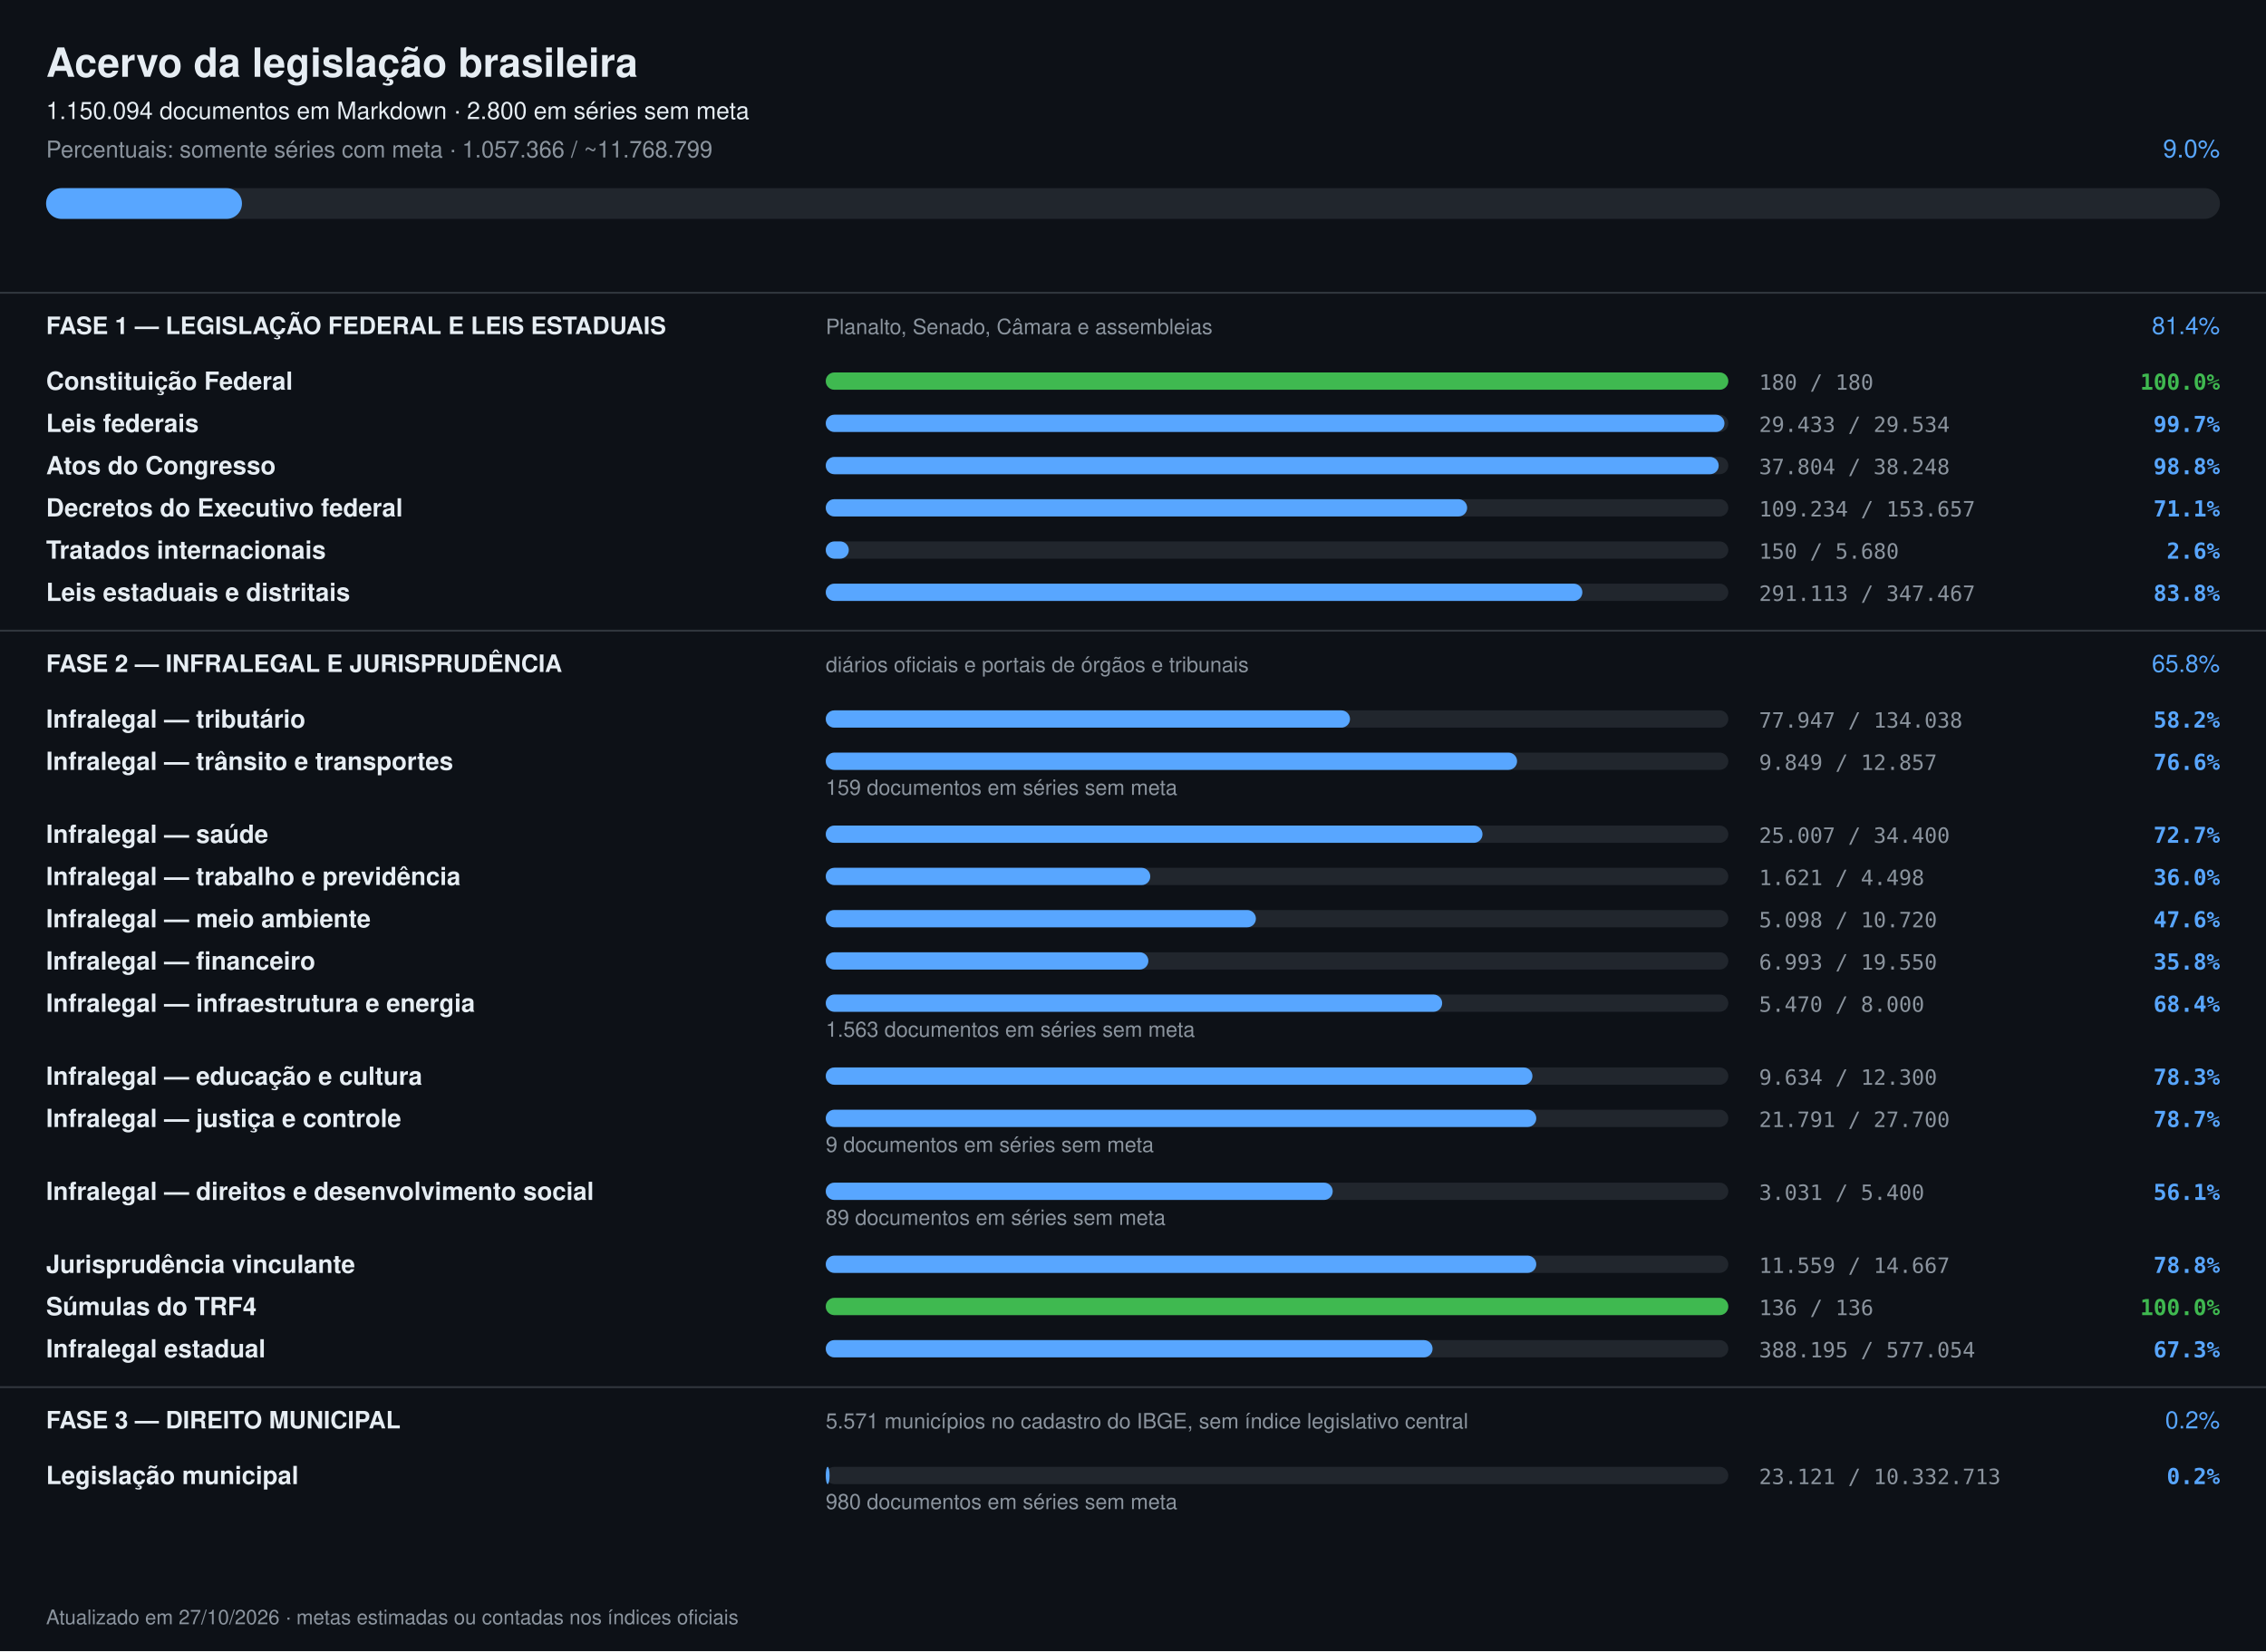
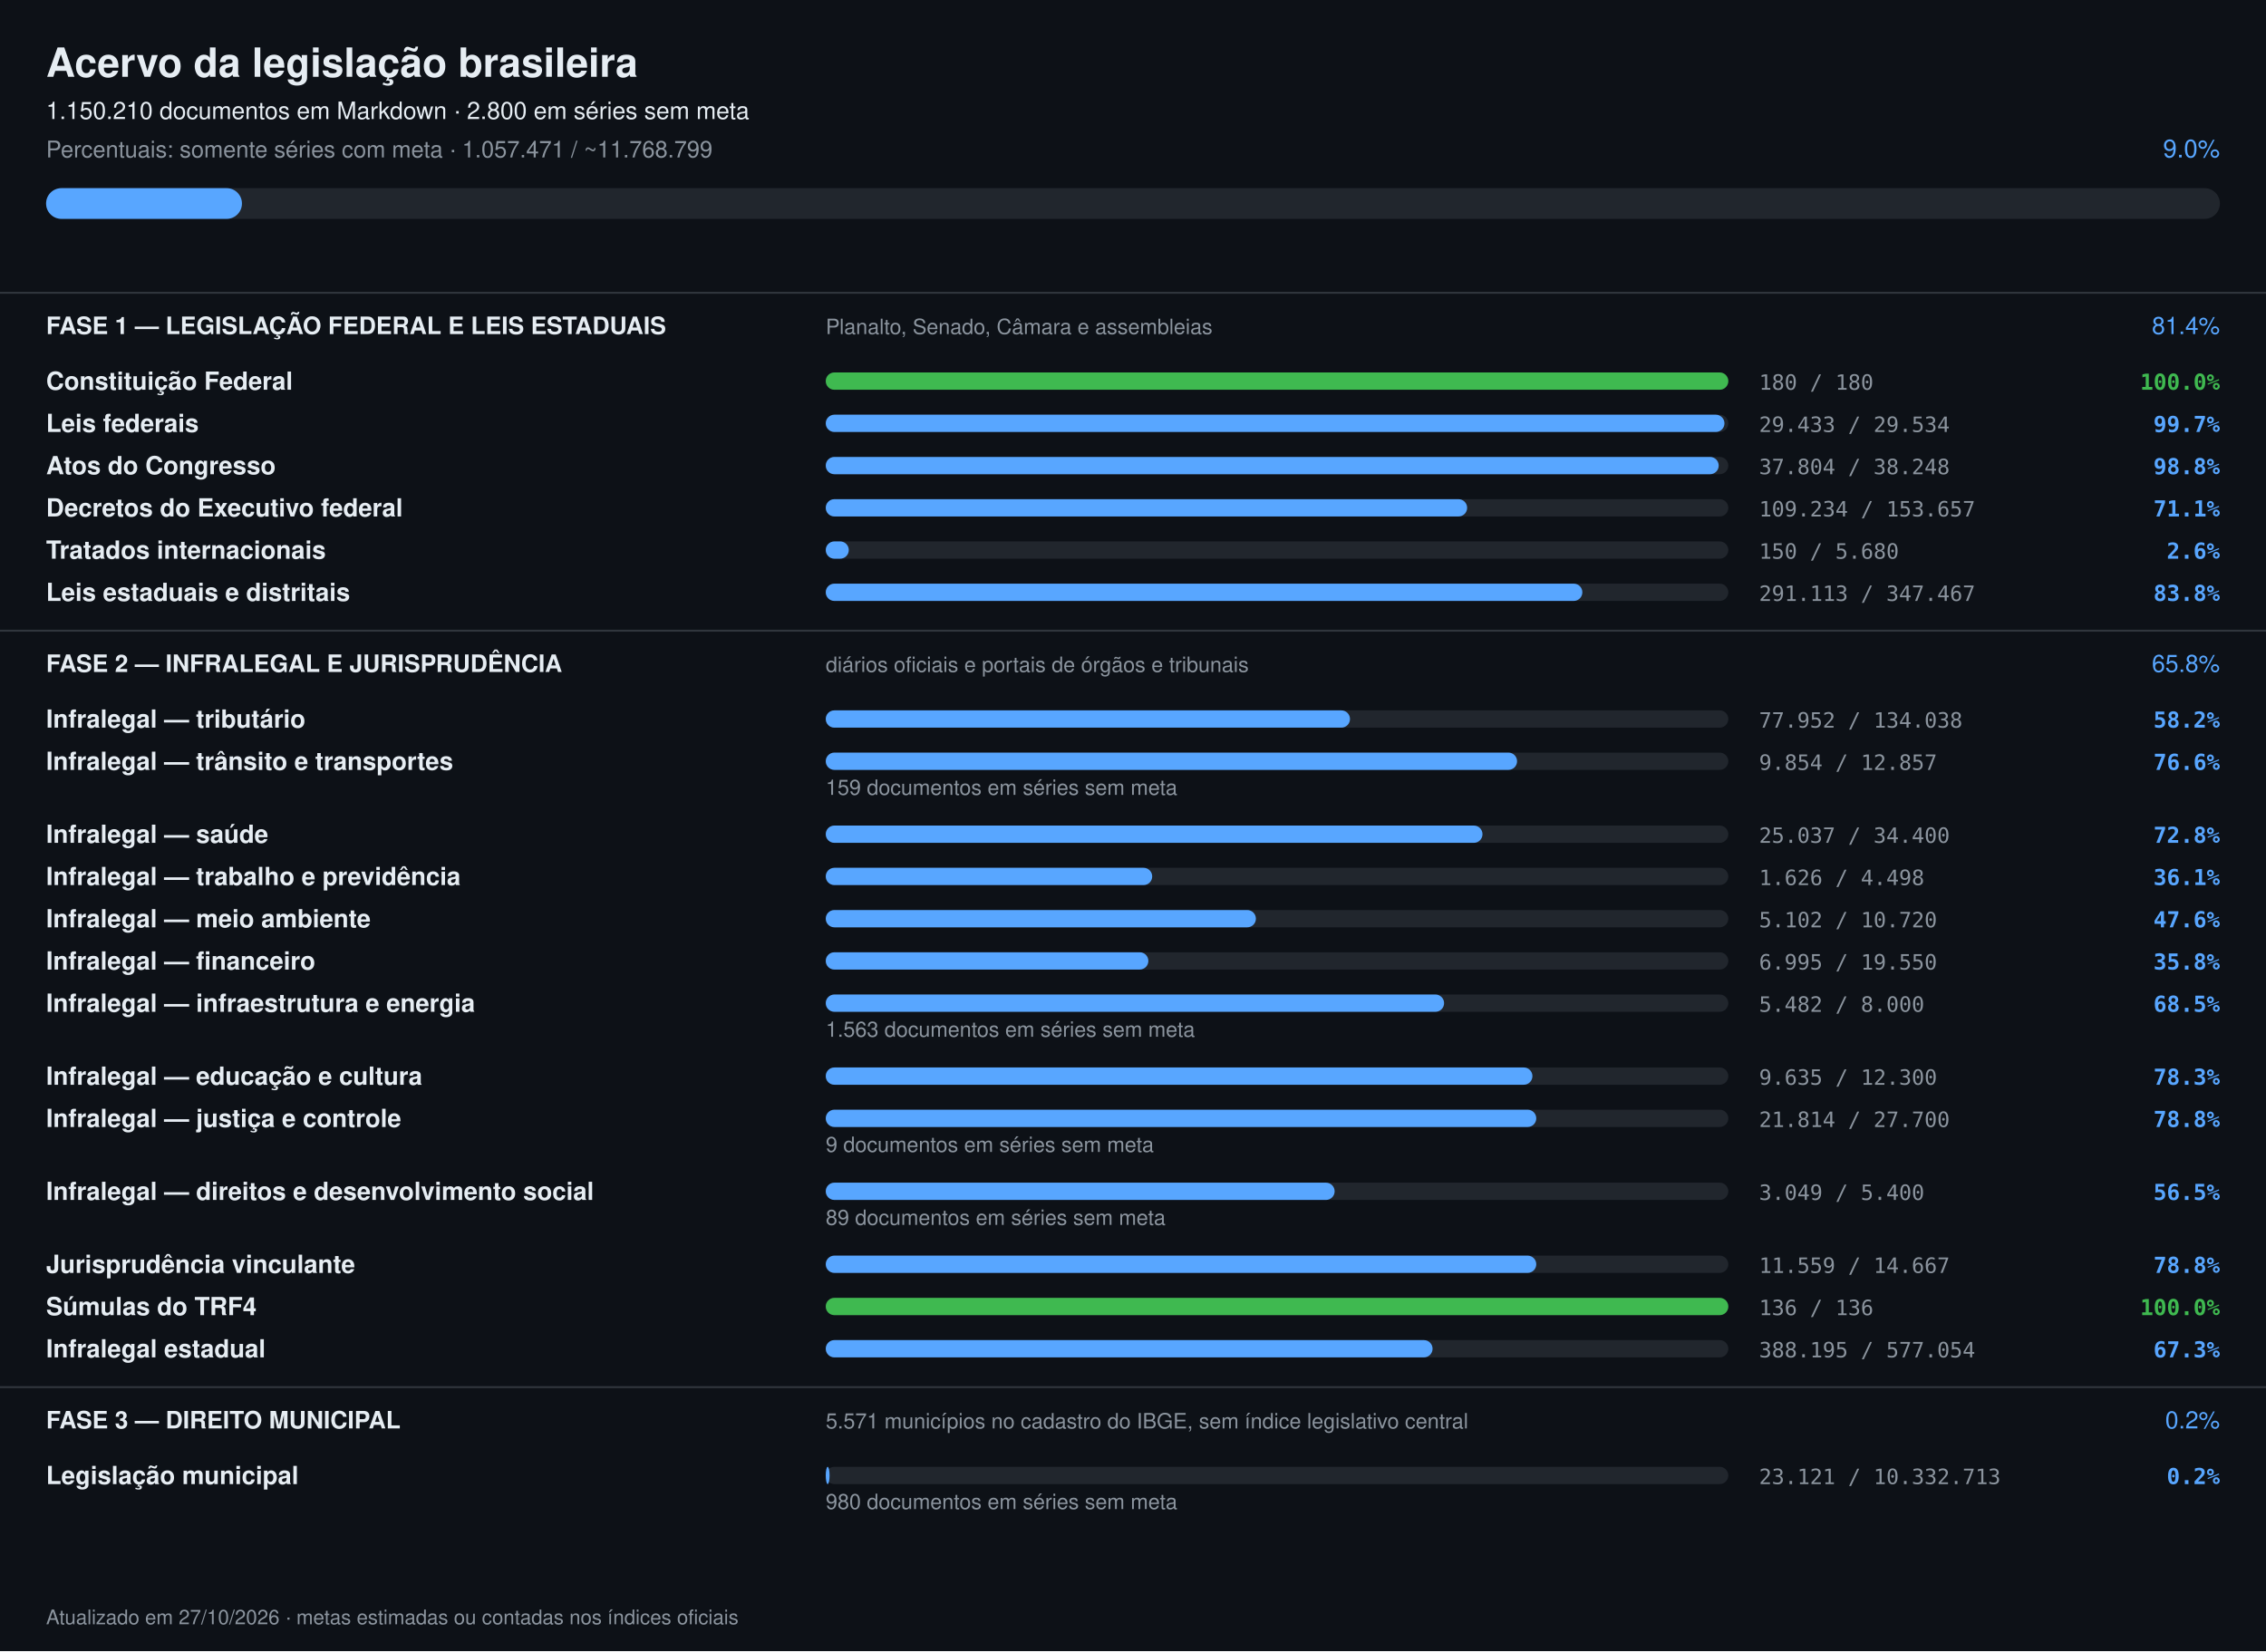
<svg xmlns="http://www.w3.org/2000/svg" width="1180" height="860" viewBox="0 0 1180 860" font-family="-apple-system,Segoe UI,Helvetica,Arial,sans-serif">
  <rect width="1180" height="860" fill="#0d1117" />
  <text x="24" y="40" font-size="21" font-weight="700" fill="#e6edf3">Acervo da legislação brasileira</text>
-   <text x="24" y="62" font-size="12.5" fill="#e6edf3">1.150.094 documentos em Markdown · 2.800 em séries sem meta</text>
-   <text x="24" y="82" font-size="12" fill="#8b949e">Percentuais: somente séries com meta · 1.057.366 / ~11.768.799</text>
+   <text x="24" y="62" font-size="12.5" fill="#e6edf3">1.150.210 documentos em Markdown · 2.800 em séries sem meta</text>
+   <text x="24" y="82" font-size="12" fill="#8b949e">Percentuais: somente séries com meta · 1.057.471 / ~11.768.799</text>
  <text x="1156" y="82" font-size="13" text-anchor="end" fill="#58a6ff">9.0%</text>
  <rect x="24" y="98" width="1132" height="16" rx="8" fill="#21262d" />
  <rect x="24" y="98" width="102" height="16" rx="8" fill="#58a6ff" />
  <rect x="0" y="152" width="1180" height="1" fill="#30363d" />
  <text x="24" y="174" font-size="12.5" font-weight="700" fill="#e6edf3">FASE 1 — LEGISLAÇÃO FEDERAL E LEIS ESTADUAIS</text>
  <text x="430" y="174" font-size="11" fill="#8b949e">Planalto, Senado, Câmara e assembleias</text>
  <text x="1156" y="174" font-size="12.5" text-anchor="end" fill="#58a6ff">81.4%</text>
  <text x="24" y="203" font-size="13" font-weight="600" fill="#e6edf3">Constituição Federal</text>
  <rect x="430" y="194" width="470" height="9" rx="4.5" fill="#21262d" />
  <rect x="430" y="194" width="470" height="9" rx="4.5" fill="#3fb950" />
  <text x="916" y="203" font-size="11" fill="#8b949e" font-family="ui-monospace,monospace">180 / 180</text>
  <text x="1156" y="203" font-size="11.5" text-anchor="end" font-weight="600" fill="#3fb950" font-family="ui-monospace,monospace">100.0%</text>
  <text x="24" y="225" font-size="13" font-weight="600" fill="#e6edf3">Leis federais</text>
  <rect x="430" y="216" width="470" height="9" rx="4.5" fill="#21262d" />
  <rect x="430" y="216" width="468" height="9" rx="4.5" fill="#58a6ff" />
  <text x="916" y="225" font-size="11" fill="#8b949e" font-family="ui-monospace,monospace">29.433 / 29.534</text>
  <text x="1156" y="225" font-size="11.5" text-anchor="end" font-weight="600" fill="#58a6ff" font-family="ui-monospace,monospace">99.7%</text>
  <text x="24" y="247" font-size="13" font-weight="600" fill="#e6edf3">Atos do Congresso</text>
  <rect x="430" y="238" width="470" height="9" rx="4.5" fill="#21262d" />
  <rect x="430" y="238" width="465" height="9" rx="4.5" fill="#58a6ff" />
  <text x="916" y="247" font-size="11" fill="#8b949e" font-family="ui-monospace,monospace">37.804 / 38.248</text>
  <text x="1156" y="247" font-size="11.5" text-anchor="end" font-weight="600" fill="#58a6ff" font-family="ui-monospace,monospace">98.8%</text>
  <text x="24" y="269" font-size="13" font-weight="600" fill="#e6edf3">Decretos do Executivo federal</text>
  <rect x="430" y="260" width="470" height="9" rx="4.5" fill="#21262d" />
  <rect x="430" y="260" width="334" height="9" rx="4.5" fill="#58a6ff" />
  <text x="916" y="269" font-size="11" fill="#8b949e" font-family="ui-monospace,monospace">109.234 / 153.657</text>
  <text x="1156" y="269" font-size="11.5" text-anchor="end" font-weight="600" fill="#58a6ff" font-family="ui-monospace,monospace">71.1%</text>
  <text x="24" y="291" font-size="13" font-weight="600" fill="#e6edf3">Tratados internacionais</text>
  <rect x="430" y="282" width="470" height="9" rx="4.5" fill="#21262d" />
  <rect x="430" y="282" width="12" height="9" rx="4.5" fill="#58a6ff" />
  <text x="916" y="291" font-size="11" fill="#8b949e" font-family="ui-monospace,monospace">150 / 5.680</text>
  <text x="1156" y="291" font-size="11.5" text-anchor="end" font-weight="600" fill="#58a6ff" font-family="ui-monospace,monospace">2.6%</text>
  <text x="24" y="313" font-size="13" font-weight="600" fill="#e6edf3">Leis estaduais e distritais</text>
  <rect x="430" y="304" width="470" height="9" rx="4.5" fill="#21262d" />
  <rect x="430" y="304" width="394" height="9" rx="4.5" fill="#58a6ff" />
  <text x="916" y="313" font-size="11" fill="#8b949e" font-family="ui-monospace,monospace">291.113 / 347.467</text>
  <text x="1156" y="313" font-size="11.5" text-anchor="end" font-weight="600" fill="#58a6ff" font-family="ui-monospace,monospace">83.8%</text>
  <rect x="0" y="328" width="1180" height="1" fill="#30363d" />
  <text x="24" y="350" font-size="12.5" font-weight="700" fill="#e6edf3">FASE 2 — INFRALEGAL E JURISPRUDÊNCIA</text>
  <text x="430" y="350" font-size="11" fill="#8b949e">diários oficiais e portais de órgãos e tribunais</text>
  <text x="1156" y="350" font-size="12.5" text-anchor="end" fill="#58a6ff">65.8%</text>
  <text x="24" y="379" font-size="13" font-weight="600" fill="#e6edf3">Infralegal — tributário</text>
  <rect x="430" y="370" width="470" height="9" rx="4.5" fill="#21262d" />
  <rect x="430" y="370" width="273" height="9" rx="4.5" fill="#58a6ff" />
-   <text x="916" y="379" font-size="11" fill="#8b949e" font-family="ui-monospace,monospace">77.947 / 134.038</text>
+   <text x="916" y="379" font-size="11" fill="#8b949e" font-family="ui-monospace,monospace">77.952 / 134.038</text>
  <text x="1156" y="379" font-size="11.5" text-anchor="end" font-weight="600" fill="#58a6ff" font-family="ui-monospace,monospace">58.2%</text>
  <text x="24" y="401" font-size="13" font-weight="600" fill="#e6edf3">Infralegal — trânsito e transportes</text>
  <rect x="430" y="392" width="470" height="9" rx="4.5" fill="#21262d" />
  <rect x="430" y="392" width="360" height="9" rx="4.5" fill="#58a6ff" />
-   <text x="916" y="401" font-size="11" fill="#8b949e" font-family="ui-monospace,monospace">9.849 / 12.857</text>
+   <text x="916" y="401" font-size="11" fill="#8b949e" font-family="ui-monospace,monospace">9.854 / 12.857</text>
  <text x="1156" y="401" font-size="11.5" text-anchor="end" font-weight="600" fill="#58a6ff" font-family="ui-monospace,monospace">76.6%</text>
  <text x="430" y="414" font-size="11" fill="#8b949e">159 documentos em séries sem meta</text>
  <text x="24" y="439" font-size="13" font-weight="600" fill="#e6edf3">Infralegal — saúde</text>
  <rect x="430" y="430" width="470" height="9" rx="4.5" fill="#21262d" />
  <rect x="430" y="430" width="342" height="9" rx="4.5" fill="#58a6ff" />
-   <text x="916" y="439" font-size="11" fill="#8b949e" font-family="ui-monospace,monospace">25.007 / 34.400</text>
-   <text x="1156" y="439" font-size="11.5" text-anchor="end" font-weight="600" fill="#58a6ff" font-family="ui-monospace,monospace">72.7%</text>
+   <text x="916" y="439" font-size="11" fill="#8b949e" font-family="ui-monospace,monospace">25.037 / 34.400</text>
+   <text x="1156" y="439" font-size="11.5" text-anchor="end" font-weight="600" fill="#58a6ff" font-family="ui-monospace,monospace">72.8%</text>
  <text x="24" y="461" font-size="13" font-weight="600" fill="#e6edf3">Infralegal — trabalho e previdência</text>
  <rect x="430" y="452" width="470" height="9" rx="4.5" fill="#21262d" />
-   <rect x="430" y="452" width="169" height="9" rx="4.5" fill="#58a6ff" />
-   <text x="916" y="461" font-size="11" fill="#8b949e" font-family="ui-monospace,monospace">1.621 / 4.498</text>
-   <text x="1156" y="461" font-size="11.5" text-anchor="end" font-weight="600" fill="#58a6ff" font-family="ui-monospace,monospace">36.0%</text>
+   <rect x="430" y="452" width="170" height="9" rx="4.5" fill="#58a6ff" />
+   <text x="916" y="461" font-size="11" fill="#8b949e" font-family="ui-monospace,monospace">1.626 / 4.498</text>
+   <text x="1156" y="461" font-size="11.5" text-anchor="end" font-weight="600" fill="#58a6ff" font-family="ui-monospace,monospace">36.1%</text>
  <text x="24" y="483" font-size="13" font-weight="600" fill="#e6edf3">Infralegal — meio ambiente</text>
  <rect x="430" y="474" width="470" height="9" rx="4.5" fill="#21262d" />
  <rect x="430" y="474" width="224" height="9" rx="4.5" fill="#58a6ff" />
-   <text x="916" y="483" font-size="11" fill="#8b949e" font-family="ui-monospace,monospace">5.098 / 10.720</text>
+   <text x="916" y="483" font-size="11" fill="#8b949e" font-family="ui-monospace,monospace">5.102 / 10.720</text>
  <text x="1156" y="483" font-size="11.5" text-anchor="end" font-weight="600" fill="#58a6ff" font-family="ui-monospace,monospace">47.6%</text>
  <text x="24" y="505" font-size="13" font-weight="600" fill="#e6edf3">Infralegal — financeiro</text>
  <rect x="430" y="496" width="470" height="9" rx="4.5" fill="#21262d" />
  <rect x="430" y="496" width="168" height="9" rx="4.5" fill="#58a6ff" />
-   <text x="916" y="505" font-size="11" fill="#8b949e" font-family="ui-monospace,monospace">6.993 / 19.550</text>
+   <text x="916" y="505" font-size="11" fill="#8b949e" font-family="ui-monospace,monospace">6.995 / 19.550</text>
  <text x="1156" y="505" font-size="11.5" text-anchor="end" font-weight="600" fill="#58a6ff" font-family="ui-monospace,monospace">35.8%</text>
  <text x="24" y="527" font-size="13" font-weight="600" fill="#e6edf3">Infralegal — infraestrutura e energia</text>
  <rect x="430" y="518" width="470" height="9" rx="4.5" fill="#21262d" />
-   <rect x="430" y="518" width="321" height="9" rx="4.5" fill="#58a6ff" />
-   <text x="916" y="527" font-size="11" fill="#8b949e" font-family="ui-monospace,monospace">5.470 / 8.000</text>
-   <text x="1156" y="527" font-size="11.5" text-anchor="end" font-weight="600" fill="#58a6ff" font-family="ui-monospace,monospace">68.4%</text>
+   <rect x="430" y="518" width="322" height="9" rx="4.5" fill="#58a6ff" />
+   <text x="916" y="527" font-size="11" fill="#8b949e" font-family="ui-monospace,monospace">5.482 / 8.000</text>
+   <text x="1156" y="527" font-size="11.5" text-anchor="end" font-weight="600" fill="#58a6ff" font-family="ui-monospace,monospace">68.5%</text>
  <text x="430" y="540" font-size="11" fill="#8b949e">1.563 documentos em séries sem meta</text>
  <text x="24" y="565" font-size="13" font-weight="600" fill="#e6edf3">Infralegal — educação e cultura</text>
  <rect x="430" y="556" width="470" height="9" rx="4.5" fill="#21262d" />
  <rect x="430" y="556" width="368" height="9" rx="4.5" fill="#58a6ff" />
-   <text x="916" y="565" font-size="11" fill="#8b949e" font-family="ui-monospace,monospace">9.634 / 12.300</text>
+   <text x="916" y="565" font-size="11" fill="#8b949e" font-family="ui-monospace,monospace">9.635 / 12.300</text>
  <text x="1156" y="565" font-size="11.5" text-anchor="end" font-weight="600" fill="#58a6ff" font-family="ui-monospace,monospace">78.3%</text>
  <text x="24" y="587" font-size="13" font-weight="600" fill="#e6edf3">Infralegal — justiça e controle</text>
  <rect x="430" y="578" width="470" height="9" rx="4.5" fill="#21262d" />
  <rect x="430" y="578" width="370" height="9" rx="4.5" fill="#58a6ff" />
-   <text x="916" y="587" font-size="11" fill="#8b949e" font-family="ui-monospace,monospace">21.791 / 27.700</text>
-   <text x="1156" y="587" font-size="11.5" text-anchor="end" font-weight="600" fill="#58a6ff" font-family="ui-monospace,monospace">78.7%</text>
+   <text x="916" y="587" font-size="11" fill="#8b949e" font-family="ui-monospace,monospace">21.814 / 27.700</text>
+   <text x="1156" y="587" font-size="11.5" text-anchor="end" font-weight="600" fill="#58a6ff" font-family="ui-monospace,monospace">78.8%</text>
  <text x="430" y="600" font-size="11" fill="#8b949e">9 documentos em séries sem meta</text>
  <text x="24" y="625" font-size="13" font-weight="600" fill="#e6edf3">Infralegal — direitos e desenvolvimento social</text>
  <rect x="430" y="616" width="470" height="9" rx="4.5" fill="#21262d" />
-   <rect x="430" y="616" width="264" height="9" rx="4.5" fill="#58a6ff" />
-   <text x="916" y="625" font-size="11" fill="#8b949e" font-family="ui-monospace,monospace">3.031 / 5.400</text>
-   <text x="1156" y="625" font-size="11.5" text-anchor="end" font-weight="600" fill="#58a6ff" font-family="ui-monospace,monospace">56.1%</text>
+   <rect x="430" y="616" width="265" height="9" rx="4.5" fill="#58a6ff" />
+   <text x="916" y="625" font-size="11" fill="#8b949e" font-family="ui-monospace,monospace">3.049 / 5.400</text>
+   <text x="1156" y="625" font-size="11.5" text-anchor="end" font-weight="600" fill="#58a6ff" font-family="ui-monospace,monospace">56.5%</text>
  <text x="430" y="638" font-size="11" fill="#8b949e">89 documentos em séries sem meta</text>
  <text x="24" y="663" font-size="13" font-weight="600" fill="#e6edf3">Jurisprudência vinculante</text>
  <rect x="430" y="654" width="470" height="9" rx="4.5" fill="#21262d" />
  <rect x="430" y="654" width="370" height="9" rx="4.5" fill="#58a6ff" />
  <text x="916" y="663" font-size="11" fill="#8b949e" font-family="ui-monospace,monospace">11.559 / 14.667</text>
  <text x="1156" y="663" font-size="11.5" text-anchor="end" font-weight="600" fill="#58a6ff" font-family="ui-monospace,monospace">78.8%</text>
  <text x="24" y="685" font-size="13" font-weight="600" fill="#e6edf3">Súmulas do TRF4</text>
  <rect x="430" y="676" width="470" height="9" rx="4.5" fill="#21262d" />
  <rect x="430" y="676" width="470" height="9" rx="4.5" fill="#3fb950" />
  <text x="916" y="685" font-size="11" fill="#8b949e" font-family="ui-monospace,monospace">136 / 136</text>
  <text x="1156" y="685" font-size="11.5" text-anchor="end" font-weight="600" fill="#3fb950" font-family="ui-monospace,monospace">100.0%</text>
  <text x="24" y="707" font-size="13" font-weight="600" fill="#e6edf3">Infralegal estadual</text>
  <rect x="430" y="698" width="470" height="9" rx="4.5" fill="#21262d" />
  <rect x="430" y="698" width="316" height="9" rx="4.5" fill="#58a6ff" />
  <text x="916" y="707" font-size="11" fill="#8b949e" font-family="ui-monospace,monospace">388.195 / 577.054</text>
  <text x="1156" y="707" font-size="11.5" text-anchor="end" font-weight="600" fill="#58a6ff" font-family="ui-monospace,monospace">67.3%</text>
  <rect x="0" y="722" width="1180" height="1" fill="#30363d" />
  <text x="24" y="744" font-size="12.5" font-weight="700" fill="#e6edf3">FASE 3 — DIREITO MUNICIPAL</text>
  <text x="430" y="744" font-size="11" fill="#8b949e">5.571 municípios no cadastro do IBGE, sem índice legislativo central</text>
  <text x="1156" y="744" font-size="12.5" text-anchor="end" fill="#58a6ff">0.2%</text>
  <text x="24" y="773" font-size="13" font-weight="600" fill="#e6edf3">Legislação municipal</text>
  <rect x="430" y="764" width="470" height="9" rx="4.5" fill="#21262d" />
  <rect x="430" y="764" width="2" height="9" rx="4.5" fill="#58a6ff" />
  <text x="916" y="773" font-size="11" fill="#8b949e" font-family="ui-monospace,monospace">23.121 / 10.332.713</text>
  <text x="1156" y="773" font-size="11.5" text-anchor="end" font-weight="600" fill="#58a6ff" font-family="ui-monospace,monospace">0.2%</text>
  <text x="430" y="786" font-size="11" fill="#8b949e">980 documentos em séries sem meta</text>
  <text x="24" y="846" font-size="10.5" fill="#8b949e">Atualizado em 27/10/2026 · metas estimadas ou contadas nos índices oficiais</text>
</svg>
